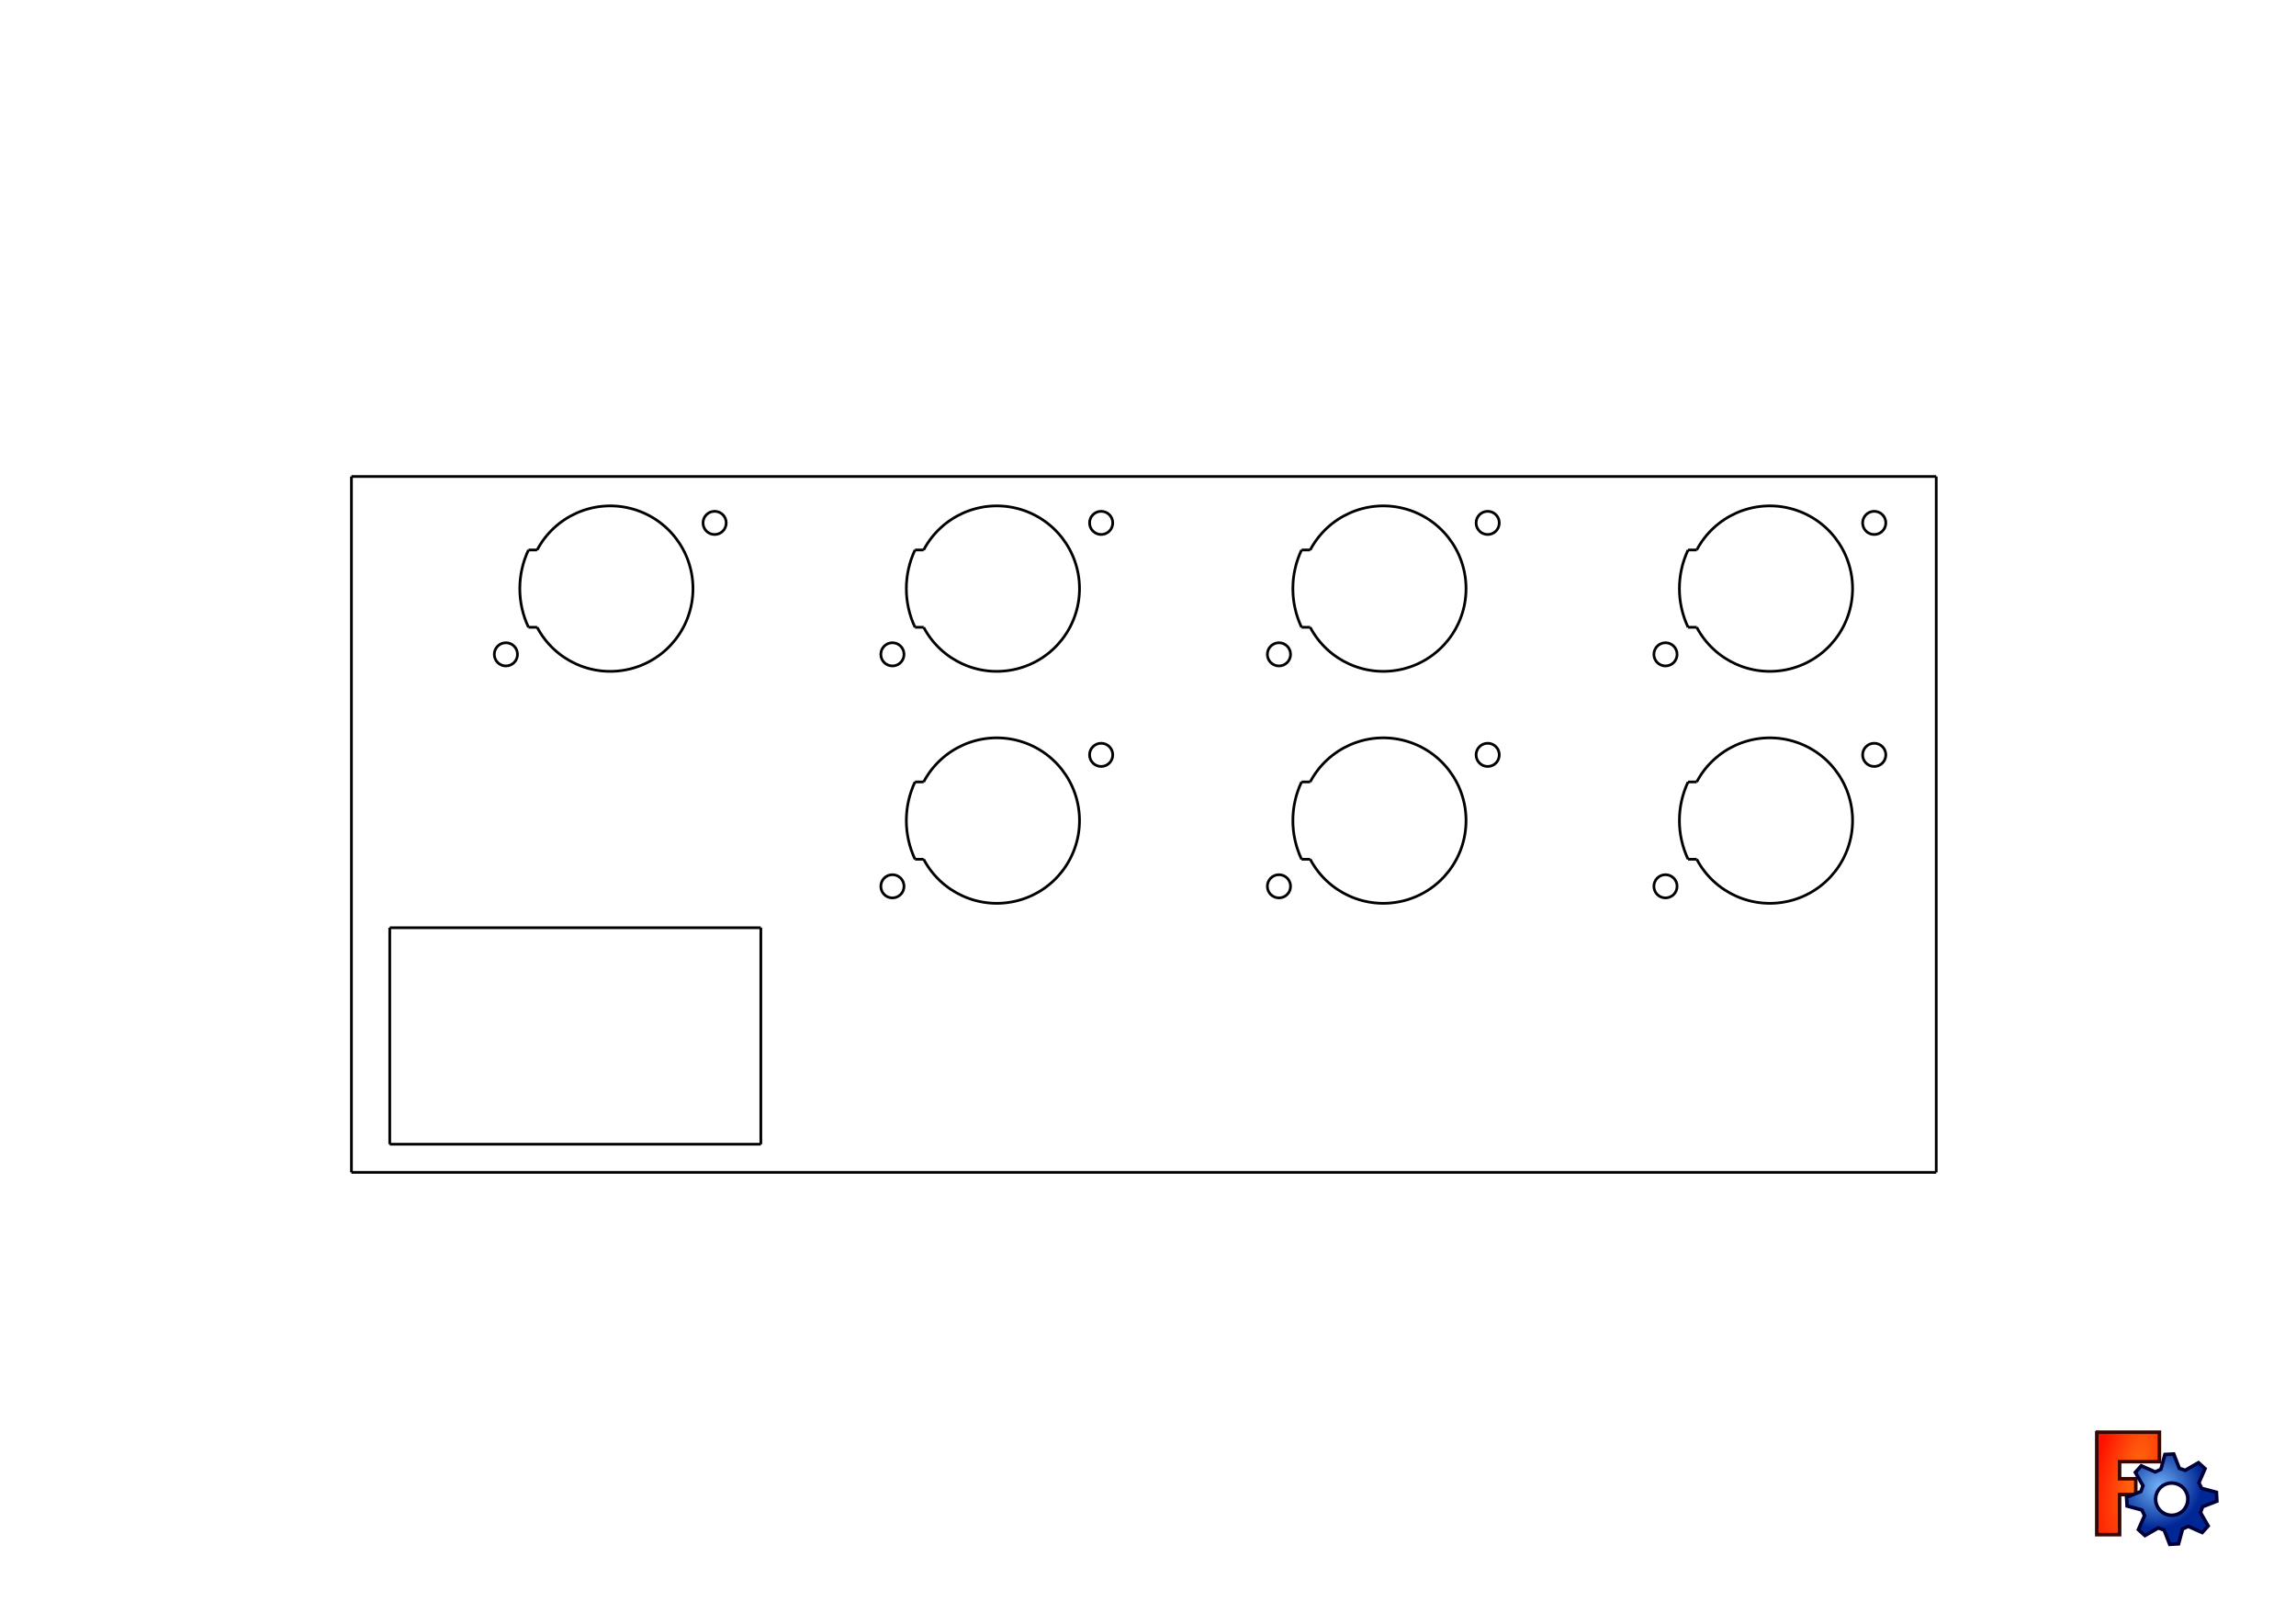
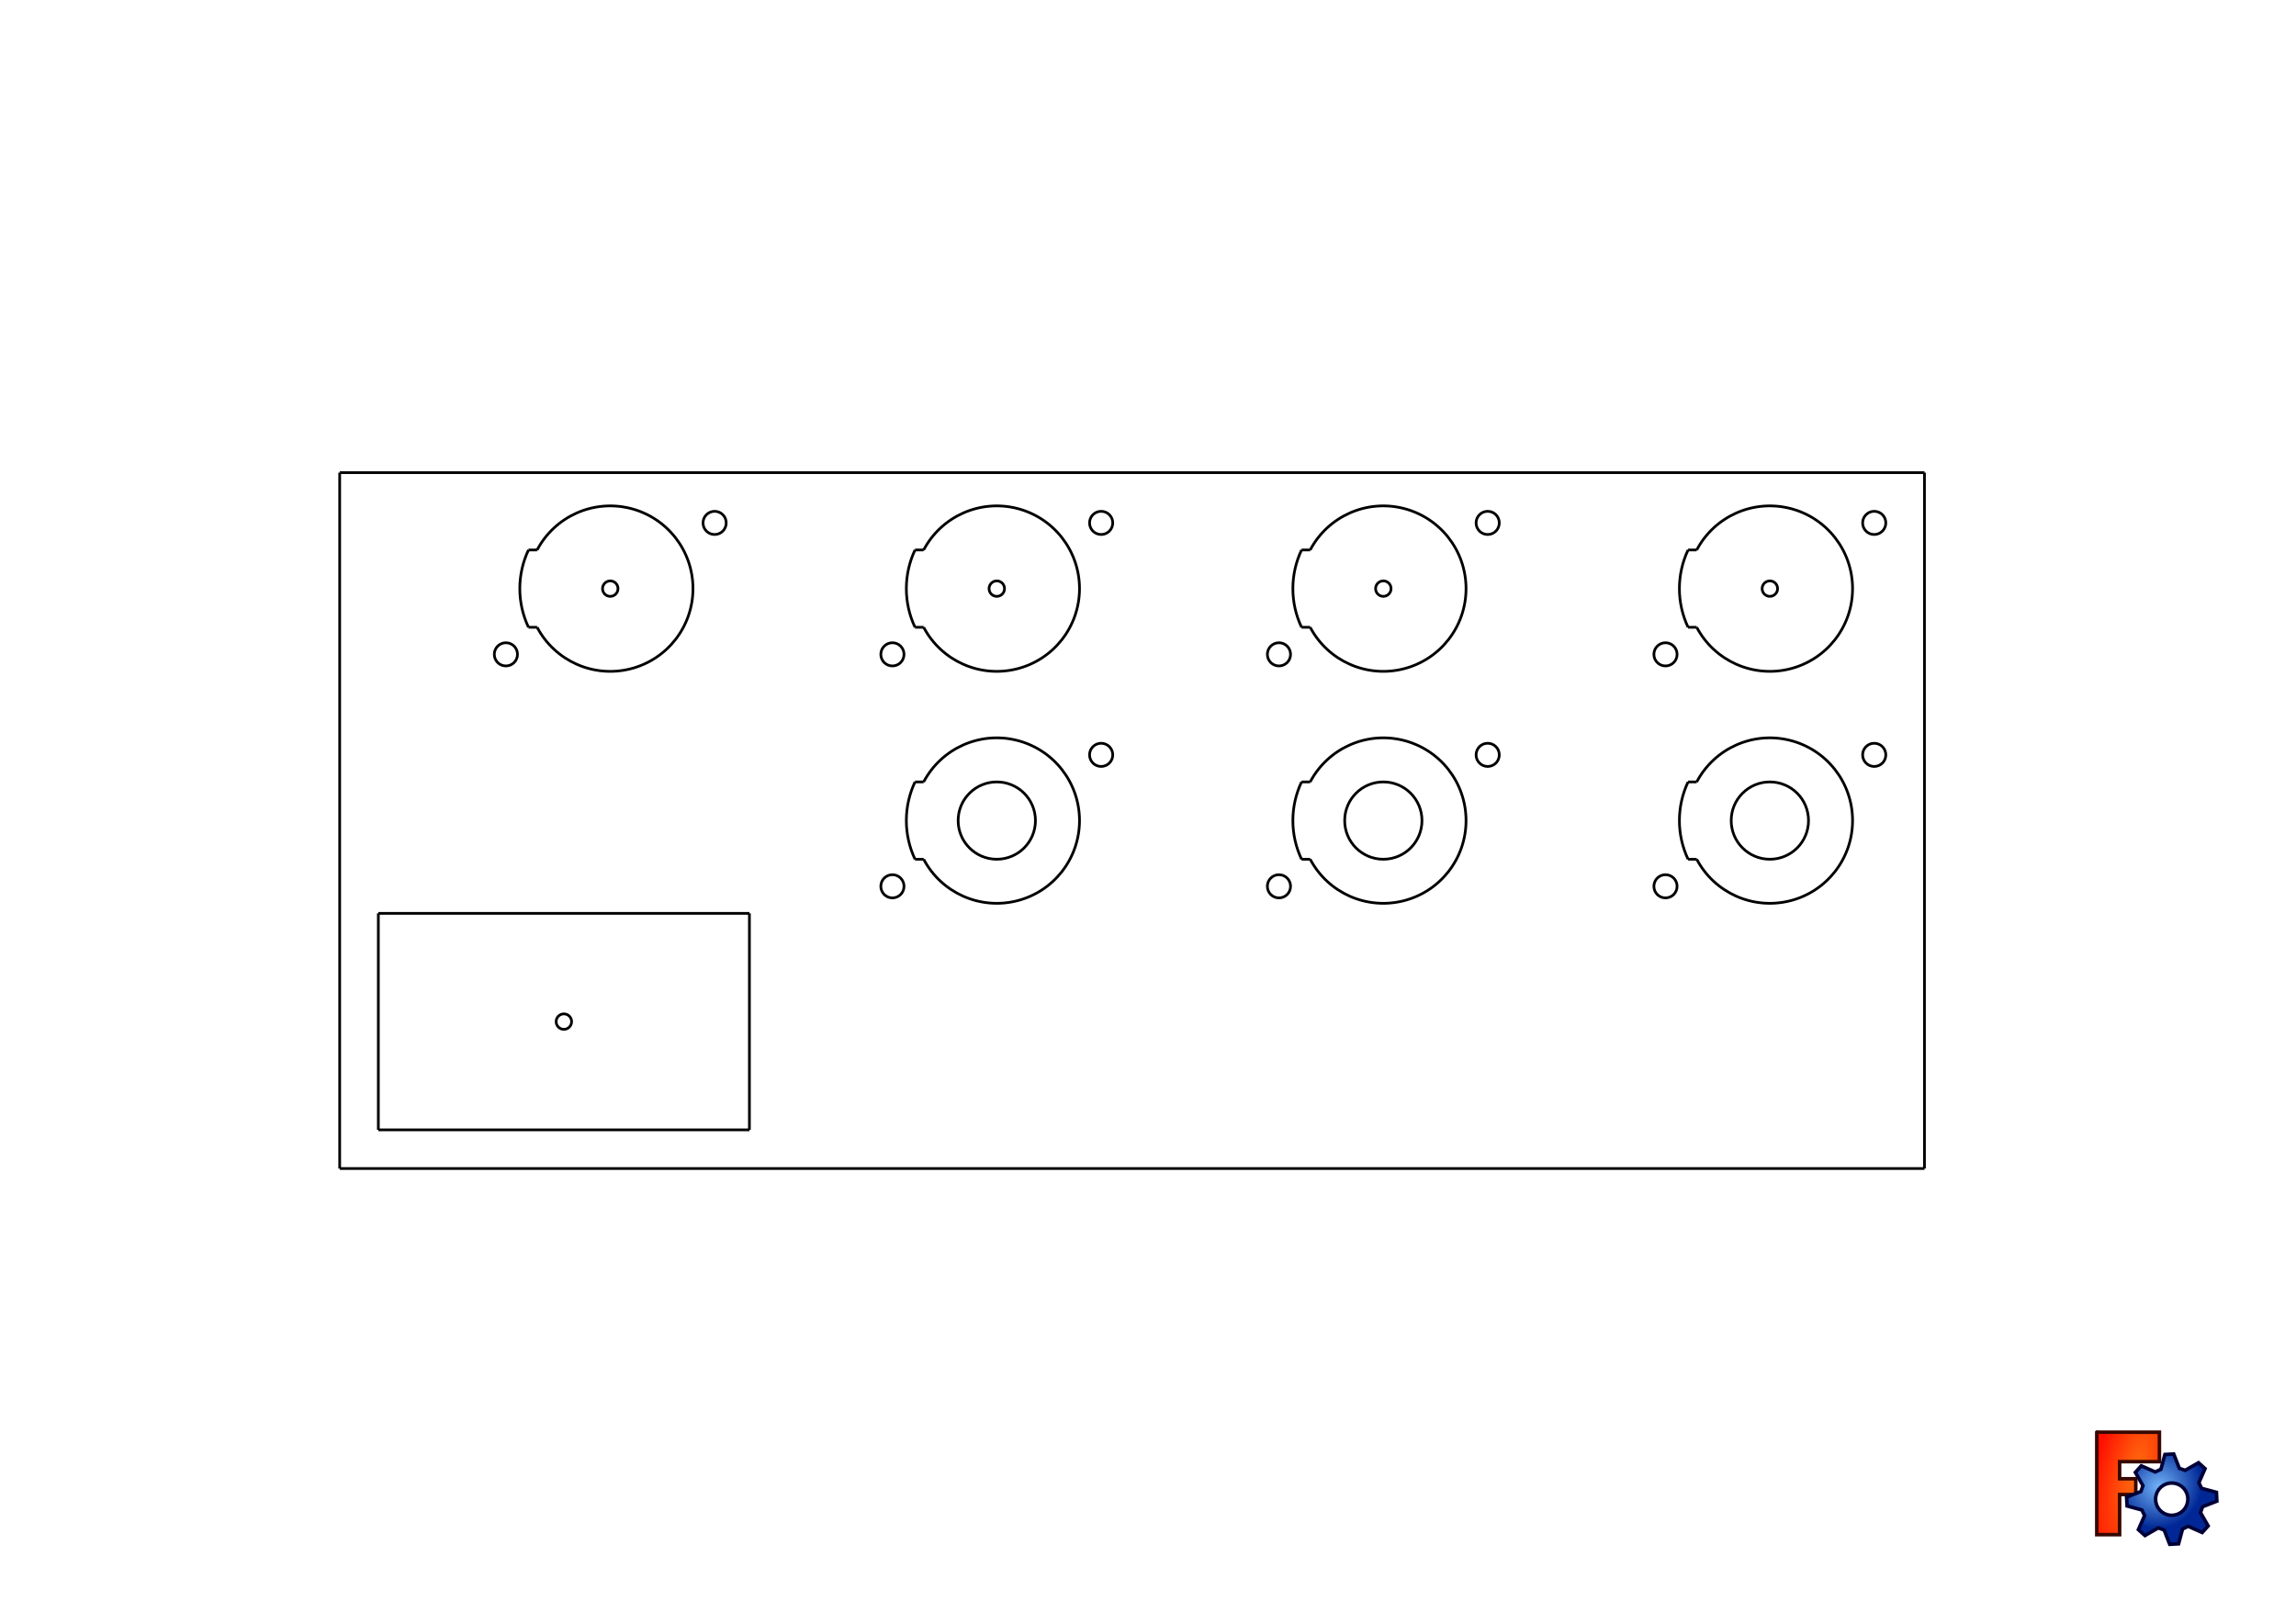
<svg xmlns="http://www.w3.org/2000/svg" version="1.1" width="297mm" height="210mm" viewBox="0 0 297 210">
  <defs>
    <radialGradient id="radialGradient3661" gradientUnits="userSpaceOnUse" cy="29.149" cx="282.65" gradientTransform="matrix(.14777 .23089 -.2468 .15795 -26.318 -62.617)" r="19.571">
      <stop stop-color="#71b2f8" offset="0" />
      <stop stop-color="#002795" offset="1" />
    </radialGradient>
    <radialGradient id="radialGradient3817" gradientUnits="userSpaceOnUse" cy="33.9" cx="270.58" gradientTransform="matrix(.26631 .065024 -.17931 .73438 -60.668 -36.938)" r="19.571">
      <stop stop-color="#ff6d0f" offset="0" />
      <stop stop-color="#ff1000" offset="1" />
    </radialGradient>
  </defs>
  <g style="display:inline" id="freecad-logo" transform="translate(271, 185) scale(1)" fill-rule="evenodd" stroke-width=".456">
    <path d="m0.228 0.228v13.256h2.956v-5.188h2.09v-2.045h-2.09v-2.208h5.149v-3.809l-8.104-0.007z" stroke="#370700" fill="url(#radialGradient3817)" />
    <path d="m13.386 4.179-1.719 0.986-0.759-0.263-0.724-1.851-1.139 0.06-0.52 1.914-0.727 0.348-1.814-0.794-0.766 0.852 0.986 1.719-0.27 0.757-1.851 0.724 0.066 1.142 1.914 0.52 0.348 0.727-0.8 1.812 0.852 0.766 1.719-0.986 0.763 0.272 0.718 1.849 1.148-0.064 0.514-1.917 0.727-0.348 1.818 0.802 0.766-0.852-0.986-1.719 0.266-0.765 1.849-0.718-0.058-1.146-1.917-0.514-0.348-0.727 0.796-1.82-0.852-0.766zm-2.575 2.82 0.353 0.205 0.306 0.277 0.245 0.331 0.176 0.368 0.104 0.397 0.017 0.406-0.059 0.406-0.134 0.386-0.213 0.357-0.269 0.302-0.331 0.245-0.368 0.176-0.397 0.104-0.409 0.023-0.406-0.059-0.386-0.134-0.357-0.213-0.3-0.275-0.247-0.325-0.176-0.368-0.101-0.403-0.023-0.409 0.059-0.406 0.134-0.386 0.211-0.351 0.271-0.308 0.331-0.245 0.368-0.176 0.403-0.101 0.406-0.017 0.406 0.059 0.386 0.134z" stroke="#000137" fill="url(#radialGradient3661)" />
  </g>
  <g id="Ortho_0_0" transform="rotate(0,78.9403,76.1293) translate(78.9403,76.1293) scale(1,1)">
    <g stroke="rgb(0, 0, 0)" stroke-width="0.35" stroke-linecap="butt" stroke-linejoin="miter" fill="none" transform="scale(1,-1)">
-       <path id="1" d=" M -33.478 14.502 L 171.522 14.502 " />
-       <path id="2" d=" M -33.478 -75.498 L -33.478 14.502 " />
-       <path id="3" d=" M 171.522 14.502 L 171.522 -75.498 " />
-       <path id="4" d=" M 171.522 -75.498 L -33.478 -75.498 " />
-       <circle cx="113.5" cy="-21.5" r="1.5" />
+       <path id="1" d=" M -35 15 L 170 15 " />
+       <path id="2" d=" M -35 -75 L -35 15 " />
+       <path id="3" d=" M 170 15 L 170 -75 " />
+       <path id="4" d=" M 170 -75 L -35 -75 " />
+       <circle cx="36.5" cy="-38.5" r="1.5" />
+       <circle cx="36.5" cy="-8.5" r="1.5" />
+       <path id="7" d=" M 40.54 -25 L 39.422 -25 " />
+       <path d="M39.422 -25 A11.7 11.7 0 0 1 39.422 -35" />
+       <path id="9" d=" M 40.54 -35 L 39.422 -35 " />
+       <path d="M40.54 -35 A10.7 10.7 0 1 1 40.54 -25" />
+       <path d="M39.422 5 A11.7 11.7 0 0 1 39.422 -5" />
+       <path id="12" d=" M 40.54 5 L 39.422 5 " />
+       <path id="13" d=" M 40.54 -5 L 39.422 -5 " />
+       <path d="M40.54 -5 A10.7 10.7 0 1 1 40.54 5" />
+       <path d="M90.54 -5 A10.7 10.7 0 1 1 90.54 5" />
+       <path id="16" d=" M 90.54 -5 L 89.422 -5 " />
+       <path id="17" d=" M 90.54 5 L 89.422 5 " />
+       <path d="M89.422 5 A11.7 11.7 0 0 1 89.422 -5" />
+       <circle cx="63.5" cy="8.5" r="1.5" />
+       <circle cx="86.5" cy="-8.5" r="1.5" />
+       <path d="M89.422 -25 A11.7 11.7 0 0 1 89.422 -35" />
+       <path id="22" d=" M 90.54 -35 L 89.422 -35 " />
+       <path d="M90.54 -35 A10.7 10.7 0 1 1 90.54 -25" />
+       <path id="24" d=" M 90.54 -25 L 89.422 -25 " />
+       <circle cx="63.5" cy="-21.5" r="1.5" />
      <circle cx="86.5" cy="-38.5" r="1.5" />
-       <path d="M89.422 -25 A11.7 11.7 0 0 1 89.422 -35" />
-       <path id="8" d=" M 90.54 -35 L 89.422 -35 " />
-       <path d="M90.54 -35 A10.7 10.7 0 1 1 90.54 -25" />
-       <path id="10" d=" M 90.54 -25 L 89.422 -25 " />
-       <circle cx="86.5" cy="-8.5" r="1.5" />
-       <path d="M90.54 -5 A10.7 10.7 0 1 1 90.54 5" />
-       <path id="13" d=" M 90.54 -5 L 89.422 -5 " />
-       <path id="14" d=" M 90.54 5 L 89.422 5 " />
-       <path d="M89.422 5 A11.7 11.7 0 0 1 89.422 -5" />
-       <circle cx="113.5" cy="8.5" r="1.5" />
-       <circle cx="36.5" cy="-8.5" r="1.5" />
-       <circle cx="36.5" cy="-38.5" r="1.5" />
-       <path id="19" d=" M 40.54 -25 L 39.422 -25 " />
-       <path d="M39.422 -25 A11.7 11.7 0 0 1 39.422 -35" />
-       <path id="21" d=" M 40.54 -35 L 39.422 -35 " />
-       <path d="M40.54 -35 A10.7 10.7 0 1 1 40.54 -25" />
-       <circle cx="63.5" cy="-21.5" r="1.5" />
-       <circle cx="136.5" cy="-38.5" r="1.5" />
-       <circle cx="136.5" cy="-8.5" r="1.5" />
-       <circle cx="13.5" cy="8.5" r="1.5" />
-       <circle cx="63.5" cy="8.5" r="1.5" />
-       <path d="M39.422 5 A11.7 11.7 0 0 1 39.422 -5" />
-       <path id="29" d=" M 40.54 5 L 39.422 5 " />
-       <path id="30" d=" M 40.54 -5 L 39.422 -5 " />
-       <path d="M40.54 -5 A10.7 10.7 0 1 1 40.54 5" />
      <path d="M139.422 5 A11.7 11.7 0 0 1 139.422 -5" />
-       <path id="33" d=" M 140.54 5 L 139.422 5 " />
-       <path id="34" d=" M 140.54 -5 L 139.422 -5 " />
+       <path id="28" d=" M 140.54 5 L 139.422 5 " />
+       <path id="29" d=" M 140.54 -5 L 139.422 -5 " />
      <path d="M140.54 -5 A10.7 10.7 0 1 1 140.54 5" />
      <path d="M139.422 -25 A11.7 11.7 0 0 1 139.422 -35" />
-       <path id="37" d=" M 140.54 -35 L 139.422 -35 " />
+       <path id="32" d=" M 140.54 -35 L 139.422 -35 " />
      <path d="M140.54 -35 A10.7 10.7 0 1 1 140.54 -25" />
-       <path id="39" d=" M 140.54 -25 L 139.422 -25 " />
+       <path id="34" d=" M 140.54 -25 L 139.422 -25 " />
+       <circle cx="113.5" cy="8.5" r="1.5" />
+       <circle cx="136.5" cy="-8.5" r="1.5" />
+       <circle cx="136.5" cy="-38.5" r="1.5" />
+       <circle cx="113.5" cy="-21.5" r="1.5" />
+       <circle cx="-13.5" cy="-8.5" r="1.5" />
+       <path d="M-10.578 5 A11.7 11.7 0 0 1 -10.578 -5" />
+       <path id="41" d=" M -9.46 5 L -10.578 5 " />
+       <path id="42" d=" M -9.46 -5 L -10.578 -5 " />
+       <path d="M-9.46 -5 A10.7 10.7 0 1 1 -9.46 5" />
+       <circle cx="13.5" cy="8.5" r="1.5" />
+       <circle cx="163.5" cy="-21.5" r="1.5" />
      <circle cx="163.5" cy="8.5" r="1.5" />
-       <circle cx="163.5" cy="-21.5" r="1.5" />
-       <path d="M-9.46 -5 A10.7 10.7 0 1 1 -9.46 5" />
-       <path id="43" d=" M -9.46 -5 L -10.578 -5 " />
-       <path id="44" d=" M -9.46 5 L -10.578 5 " />
-       <path d="M-10.578 5 A11.7 11.7 0 0 1 -10.578 -5" />
-       <path id="46" d=" M 19.477 -43.858 L 19.477 -71.858 " />
-       <path id="47" d=" M -28.523 -43.858 L 19.477 -43.858 " />
-       <path id="48" d=" M 19.477 -71.858 L -28.523 -71.858 " />
-       <path id="49" d=" M -28.523 -71.858 L -28.523 -43.858 " />
-       <circle cx="-13.5" cy="-8.5" r="1.5" />
+       <path id="47" d=" M -30 -70 L -30 -42 " />
+       <path id="48" d=" M 18 -70 L -30 -70 " />
+       <path id="49" d=" M -30 -42 L 18 -42 " />
+       <path id="50" d=" M 18 -42 L 18 -70 " />
+       <circle cx="100" cy="-30" r="5" />
+       <circle cx="50" cy="-30" r="5" />
+       <circle cx="150" cy="-30" r="5" />
+       <circle cx="-6" cy="-56" r="1" />
+       <circle cx="50" cy="0" r="1" />
+       <circle cx="0" cy="0" r="1" />
+       <circle cx="100" cy="0" r="1" />
+       <circle cx="150" cy="0" r="1" />
    </g>
  </g>
</svg>
